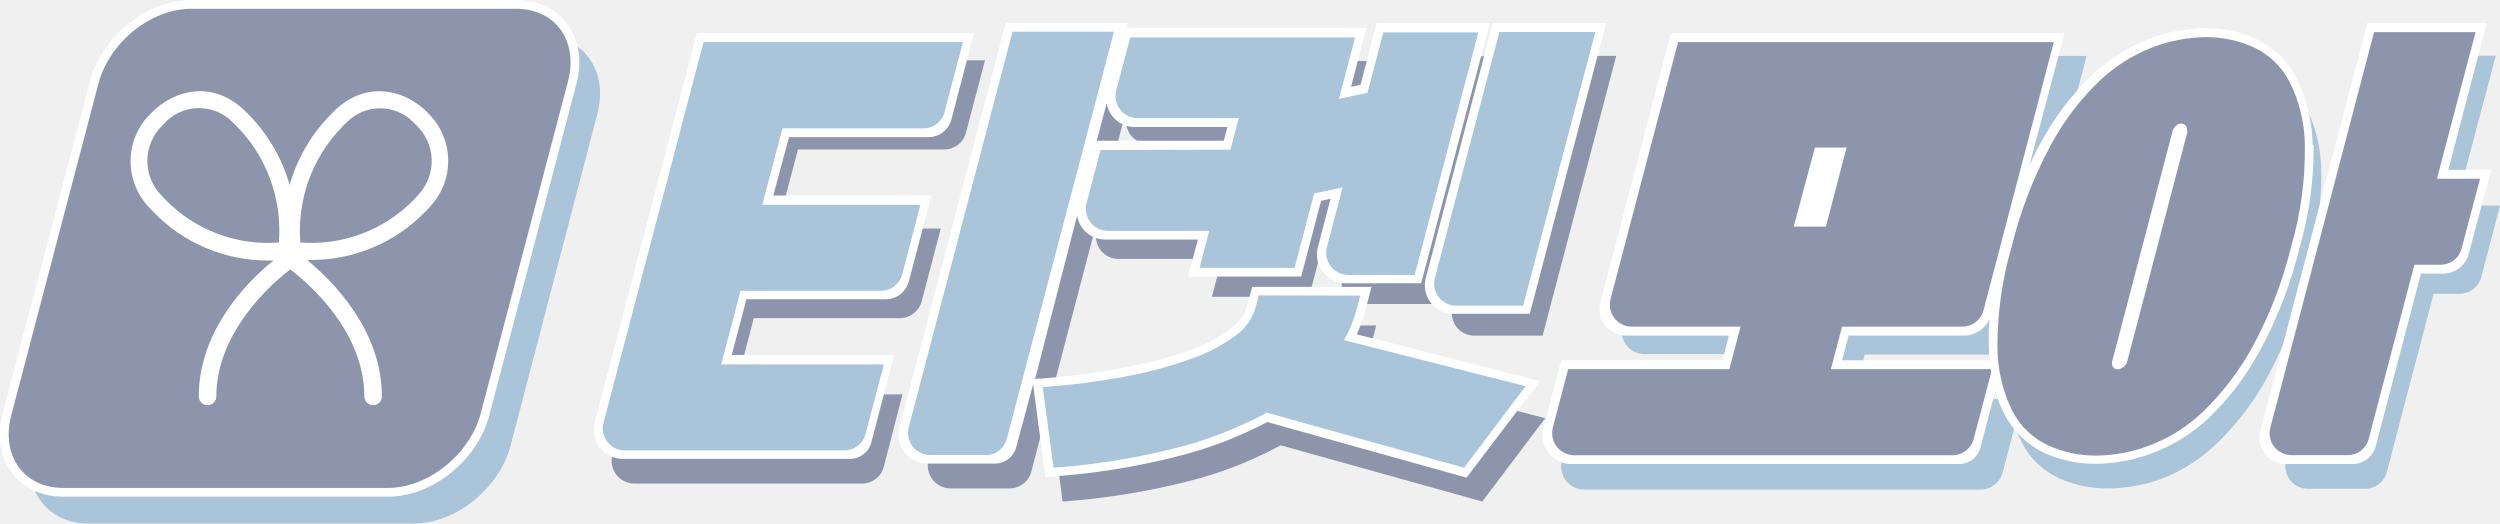
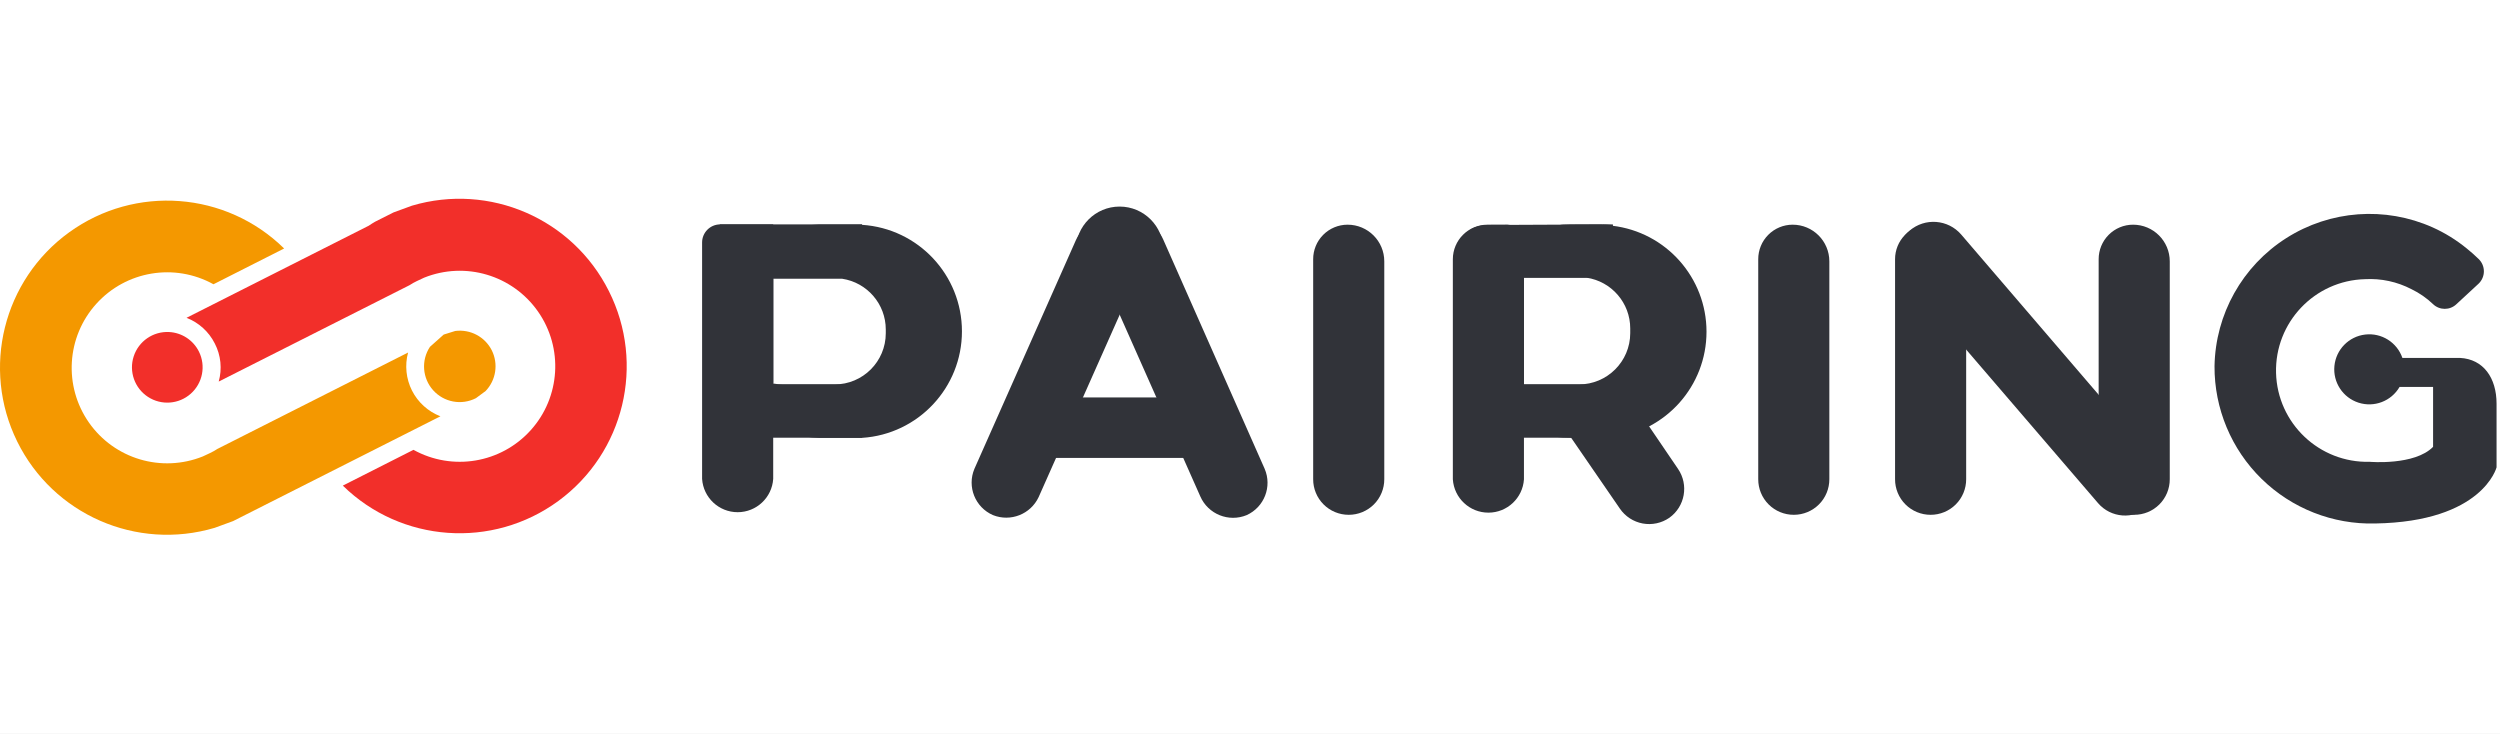
- <svg xmlns="http://www.w3.org/2000/svg" viewBox="0 0 284.63 59.61">
+ <svg xmlns="http://www.w3.org/2000/svg" width="167" height="49" viewBox="0 0 167 49">
  <defs>
-     <style>.cls-1,.cls-5{fill:none;}.cls-2{clip-path:url(#clip-path);}.cls-3{fill:#aac4d9;}.cls-4{fill:#8d95ac;}.cls-5{stroke:#fff;stroke-miterlimit:10;}.cls-6{fill:#fff;}</style>
-     <clipPath id="clip-path" transform="translate(-0.37 -0.39)">
-       <rect class="cls-1" width="285" height="60" />
+     <clipPath id="b">
+       <rect width="167" height="49" />
    </clipPath>
  </defs>
-   <g id="Layer_2" data-name="Layer 2">
-     <g id="Layer_1-2" data-name="Layer 1">
-       <g id="그룹_6809" data-name="그룹 6809">
-         <g class="cls-2">
-           <g id="그룹_6798" data-name="그룹 6798">
-             <path id="패스_16810" data-name="패스 16810" class="cls-3" d="M47.46,60h-37c-4.81,0-7.67-4-6.38-8.9L14,13.35c1.29-4.92,6.24-8.9,11.05-8.9H62c4.81,0,7.67,4,6.38,8.9L58.51,51.1C57.22,56,52.27,60,47.46,60" transform="translate(-0.37 -0.39)" />
-             <path id="패스_16811" data-name="패스 16811" class="cls-4" d="M44.55,56.44h-37c-4.81,0-7.67-4-6.38-8.9L11.09,9.79C12.38,4.87,17.33.89,22.14.89h37c4.82,0,7.67,4,6.38,8.9L55.6,47.54c-1.29,4.92-6.24,8.9-11.05,8.9" transform="translate(-0.37 -0.39)" />
-             <path id="패스_16812" data-name="패스 16812" class="cls-5" d="M44.55,56.44h-37c-4.81,0-7.67-4-6.38-8.9L11.09,9.79C12.38,4.87,17.33.89,22.14.89h37c4.82,0,7.67,4,6.38,8.9L55.6,47.54C54.31,52.46,49.36,56.44,44.55,56.44Z" transform="translate(-0.37 -0.39)" />
-             <path id="패스_16813" data-name="패스 16813" class="cls-6" d="M49.06,13.21c-2.52-2.56-6.88-3.74-10.53-.29l-.52.52a18.71,18.71,0,0,0-4.66,8,18.91,18.91,0,0,0-4.66-8c-.17-.18-.36-.35-.54-.53-3.65-3.44-8-2.26-10.51.3A7.6,7.6,0,0,0,17.34,24q.26.29.51.54a18.1,18.1,0,0,0,13,5.51c.21,0,.43,0,.66,0C28.79,32.21,23,37.86,23,45.52a1,1,0,1,0,2,0h0c0-7.41,6.47-13,8.42-14.45,2,1.5,8.43,7,8.43,14.45a1,1,0,0,0,2,0h0c0-7.66-5.79-13.3-8.52-15.53h.47a18.09,18.09,0,0,0,13-5.51,6.51,6.51,0,0,0,.51-.54,7.6,7.6,0,0,0-.28-10.74M19.2,23.12c-.16-.17-.31-.32-.46-.49a5.62,5.62,0,0,1,.16-8l.08-.08a5.35,5.35,0,0,1,7.88-.24c.16.14.32.3.47.46A16.94,16.94,0,0,1,32.12,28,16.27,16.27,0,0,1,19.2,23.12m28.74-.49-.45.49A16.29,16.29,0,0,1,34.56,28a17,17,0,0,1,4.79-13.2c.16-.15.31-.32.47-.46a5.33,5.33,0,0,1,7.56-.09c.11.1.22.22.32.33a5.62,5.62,0,0,1,.35,7.93,1.14,1.14,0,0,1-.11.11" transform="translate(-0.37 -0.39)" />
-             <path id="패스_16814" data-name="패스 16814" class="cls-4" d="M157.06,37.44,156.64,39a15.27,15.27,0,0,1-1.46,3.61L176.3,48l-7.17,9.49-22.95-6.4a45.46,45.46,0,0,1-10.66,4.13,81.87,81.87,0,0,1-14.17,2.27l-1.25-9.37a85.12,85.12,0,0,0,9.68-1.25,49.07,49.07,0,0,0,7.57-2,19,19,0,0,0,5.12-2.65A6.2,6.2,0,0,0,144.86,39l.4-1.51Zm-15.1-17,1-3.67H131.11a2.58,2.58,0,0,1-2.54-2.62,2.84,2.84,0,0,1,.1-.64l1.62-6.17h26.17l-1.88,7.16,3.32-.7,1.85-7h11.06L163.4,35h-7.77a2.58,2.58,0,0,1-2.54-2.61,3.52,3.52,0,0,1,.09-.64L155,24.81l-3.32.7-2.27,8.67H138.35l1.13-4.31H127.67a2.57,2.57,0,0,1-2.53-2.61,2.43,2.43,0,0,1,.09-.65l1.62-6.17ZM176,38.6h-7.83A2.56,2.56,0,0,1,165.66,36a2.76,2.76,0,0,1,.1-.64l7.5-28.61h11.12Z" transform="translate(-0.37 -0.39)" />
-             <path id="패스_16815" data-name="패스 16815" class="cls-3" d="M193.12,6.76h44.82l-8.39,32a2.61,2.61,0,0,1-2.51,2H212.68l-1.34,5.07h19.23l-2.18,8.3a2.6,2.6,0,0,1-2.5,2H180.7a2.62,2.62,0,0,1-2.59-2.67,2.37,2.37,0,0,1,.09-.65L180,45.77h19.23l1.33-5.07h-13A2.6,2.6,0,0,1,185,38.06a2.5,2.5,0,0,1,.09-.66ZM206,30.44h6.69L216.18,17H209.5Z" transform="translate(-0.37 -0.39)" />
-             <path id="패스_16816" data-name="패스 16816" class="cls-3" d="M263,31.67a48.48,48.48,0,0,1-4.54,11.75,31.19,31.19,0,0,1-5.73,7.49,18.9,18.9,0,0,1-6.27,4A18.08,18.08,0,0,1,240.34,56a13.51,13.51,0,0,1-5.57-1.17,9,9,0,0,1-4.18-4,16.65,16.65,0,0,1-1.78-7.49,40.92,40.92,0,0,1,1.66-11.74A49,49,0,0,1,235,19.93a30.62,30.62,0,0,1,5.7-7.49,18.9,18.9,0,0,1,6.27-4,17.91,17.91,0,0,1,6.18-1.16,13.24,13.24,0,0,1,5.52,1.16,9,9,0,0,1,4.18,4,16.83,16.83,0,0,1,1.8,7.49A40,40,0,0,1,263,31.68m-20.78,0A56.32,56.32,0,0,0,240.72,39a17.76,17.76,0,0,0-.12,4.37,3.26,3.26,0,0,0,.9,2.13A2.3,2.3,0,0,0,243,46a3.42,3.42,0,0,0,1.69-.55,7,7,0,0,0,2-2.1,23.24,23.24,0,0,0,2.2-4.37,63.7,63.7,0,0,0,2.34-7.37,56.82,56.82,0,0,0,1.51-7.29A16.18,16.18,0,0,0,252.8,20a3.44,3.44,0,0,0-.9-2.1,2.07,2.07,0,0,0-1.4-.55,3.48,3.48,0,0,0-1.77.55,6.64,6.64,0,0,0-2,2.13,25.78,25.78,0,0,0-2.17,4.37,61.56,61.56,0,0,0-2.31,7.28M280,23.8h5l-2.13,8.13a2.52,2.52,0,0,1-2.43,1.9h-3l-5.33,20.31a2.51,2.51,0,0,1-2.42,1.9h-6.6a2.57,2.57,0,0,1-2.53-2.61,2.3,2.3,0,0,1,.09-.64L272.7,6.73h11.82Z" transform="translate(-0.37 -0.39)" />
-             <path id="패스_16817" data-name="패스 16817" class="cls-4" d="M112.52,7.25l-2.17,8.23a2.54,2.54,0,0,1-2.45,1.93H91.22l-2.37,9h18.63l-2.15,8.2a2.6,2.6,0,0,1-2.49,2H86.19l-2.28,8.68h19.21L101,53.5a2.54,2.54,0,0,1-2.47,1.94H72.59A2.59,2.59,0,0,1,70,52.82a2.84,2.84,0,0,1,.1-.65L81.92,7.25ZM115.28,56h-6.66A2.61,2.61,0,0,1,106,53.39a2.84,2.84,0,0,1,.1-.65L118.39,6.07h12l-12.6,48A2.57,2.57,0,0,1,115.27,56" transform="translate(-0.37 -0.39)" />
-             <path id="패스_16818" data-name="패스 16818" class="cls-6" d="M118,43.55l0,.37.1-.39ZM79.71,4.17,68.08,48.51a3.28,3.28,0,0,0,2.28,4,3.78,3.78,0,0,0,.82.12h26a2.49,2.49,0,0,0,2.39-1.87l2.6-9.95H83.68l1.67-6.35h15.87a2.72,2.72,0,0,0,2.63-2.06l2.56-9.75h-18L90.2,16h15.9a2.7,2.7,0,0,0,2.6-2.05l2.56-9.77Z" transform="translate(-0.37 -0.39)" />
-             <path id="패스_16819" data-name="패스 16819" class="cls-6" d="M157.11,3l-1.84,7.05-1.08.23,1.74-6.71H128.6l.16-.57H114.88l-12.1,46.05a3.29,3.29,0,0,0,2.32,4,3.6,3.6,0,0,0,.8.12h7.78a2.5,2.5,0,0,0,2.39-1.87l2-7.44,0-.37.16,0L123,24.94a3.23,3.23,0,0,0,3.15,2.72h10.6l-1.12,4.21h12.88l2.27-8.62,1.08-.24-1.45,5.52a3.28,3.28,0,0,0,2.29,4,3.16,3.16,0,0,0,.81.11h8.66L170,3ZM139.7,16.41H125.24l1.13-4.28a3.23,3.23,0,0,0,3.17,2.72h10.58Z" transform="translate(-0.37 -0.39)" />
-             <path id="패스_16820" data-name="패스 16820" class="cls-3" d="M110,5.19l-2.09,7.93A2.46,2.46,0,0,1,105.52,15H89.45l-2.29,8.71h18l-2.07,7.91a2.51,2.51,0,0,1-2.41,1.88h-16l-2.2,8.37h18.52l-2.08,7.92a2.49,2.49,0,0,1-2.39,1.88h-25A2.5,2.5,0,0,1,69,49.11a2.16,2.16,0,0,1,.09-.62L80.47,5.19Zm2.65,47h-6.42a2.53,2.53,0,0,1-2.48-2.56,3.42,3.42,0,0,1,.09-.63l11.81-45h11.55L115,50.34a2.49,2.49,0,0,1-2.39,1.88" transform="translate(-0.37 -0.39)" />
-             <path id="패스_16821" data-name="패스 16821" class="cls-6" d="M154.85,38.46a18.57,18.57,0,0,0,.94-2.62l.73-2.79H142.93l-.58,2.22a5,5,0,0,1-2,2.62,17.46,17.46,0,0,1-4.74,2.44,46.35,46.35,0,0,1-7.25,1.92A81.81,81.81,0,0,1,119,43.48l-.89.05-.15,0,0,.37,1.43,10.8.94-.07a79.91,79.91,0,0,0,14-2.26,45.86,45.86,0,0,0,10.32-3.93l22.69,6.33,8.35-11ZM170.33,3l-7.62,29a3.25,3.25,0,0,0,2.26,4,3,3,0,0,0,.84.12h8.73L183.24,3Z" transform="translate(-0.37 -0.39)" />
-             <path id="패스_16822" data-name="패스 16822" class="cls-3" d="M155.23,34.05l-.4,1.54a15.47,15.47,0,0,1-1.43,3.53l20.66,5.24-7,9.28L144.6,47.37a44.92,44.92,0,0,1-10.44,4.05,80.1,80.1,0,0,1-13.85,2.22l-1.22-9.17a86.65,86.65,0,0,0,9.47-1.22,48.63,48.63,0,0,0,7.4-2,18.72,18.72,0,0,0,5-2.59,6,6,0,0,0,2.33-3.16l.39-1.48ZM140.46,17.43l.95-3.59H129.85a2.52,2.52,0,0,1-2.48-2.56,3.42,3.42,0,0,1,.09-.63l1.59-6h25.6l-1.84,7,3.25-.69,1.8-6.88h10.82l-7.24,27.61h-7.6a2.51,2.51,0,0,1-2.48-2.55,2.28,2.28,0,0,1,.09-.63l1.78-6.78-3.24.68-2.23,8.48H136.94l1.1-4.21H126.49A2.51,2.51,0,0,1,124,24.1a2.18,2.18,0,0,1,.09-.63l1.58-6Zm33.32,17.76h-7.66a2.5,2.5,0,0,1-2.47-2.53,2.23,2.23,0,0,1,.09-.63l7.34-28H182Z" transform="translate(-0.37 -0.39)" />
-             <path id="패스_16823" data-name="패스 16823" class="cls-6" d="M226.9,41.41a18,18,0,0,0,.65,3.49l.9-3.49Z" transform="translate(-0.37 -0.39)" />
-             <path id="패스_16824" data-name="패스 16824" class="cls-6" d="M263.78,16.89a40.76,40.76,0,0,1-1.62,11.78,47.72,47.72,0,0,1-4.55,11.73A31,31,0,0,1,251.83,48,19.54,19.54,0,0,1,245.38,52a19,19,0,0,1-6.33,1.2A14.17,14.17,0,0,1,233.21,52a9.9,9.9,0,0,1-4.55-4.29,12.37,12.37,0,0,1-1.11-2.81l.9-3.49H226.9c-.05-.48-.09-1-.1-1.48a24.85,24.85,0,0,1,.09-3.23A3.23,3.23,0,0,1,224,38.6H210.83l-.73,2.81h16.8a18.56,18.56,0,0,0,.64,3.48l-1.7,6.47a2.48,2.48,0,0,1-2.39,1.86h-44.2A3.27,3.27,0,0,1,176,49.89a3.69,3.69,0,0,1,.12-.81l2-7.67h18.36l.73-2.81H185.49a3,3,0,0,1-3-3.05,3.24,3.24,0,0,1,.11-.76l8-30.62h44.82l-4,15.07c.45-1,.92-1.94,1.41-2.81a31.09,31.09,0,0,1,5.79-7.56,19.42,19.42,0,0,1,6.45-4.06,18.65,18.65,0,0,1,6.36-1.21,13.94,13.94,0,0,1,5.79,1.23,10,10,0,0,1,4.55,4.29,17.92,17.92,0,0,1,1.9,7.77" transform="translate(-0.37 -0.39)" />
-             <path id="패스_16825" data-name="패스 16825" class="cls-4" d="M191.42,5.19H234.2l-8,30.51a2.49,2.49,0,0,1-2.41,1.88h-13.7l-1.27,4.84h18.35l-2.09,7.93a2.47,2.47,0,0,1-2.38,1.87H179.56a2.51,2.51,0,0,1-2.47-2.55,2.72,2.72,0,0,1,.08-.63l1.74-6.62h18.35l1.27-4.84h-12.4A2.5,2.5,0,0,1,183.66,35a2.28,2.28,0,0,1,.09-.63Zm13.17,21h3.66l2.36-9H207Z" transform="translate(-0.37 -0.39)" />
-             <path id="패스_16826" data-name="패스 16826" class="cls-6" d="M226.9,41.41a18,18,0,0,0,.65,3.49l.9-3.49Zm52.22-21.69L283.5,3H269.9L257.73,49.4a3,3,0,0,0,2.14,3.72,2.64,2.64,0,0,0,.74.1h7.62a2.72,2.72,0,0,0,2.63-2.06L276,31.54h2.58a3,3,0,0,0,2.86-2.26L284,19.72Z" transform="translate(-0.37 -0.39)" />
-             <path id="패스_16827" data-name="패스 16827" class="cls-4" d="M277.82,20.74l4.4-16.69H270.66l-11.8,45a2.49,2.49,0,0,0,1.74,3.07,2.37,2.37,0,0,0,.65.09h6.43a2.45,2.45,0,0,0,2.37-1.85l5.21-19.83h3a2.46,2.46,0,0,0,2.37-1.85l2.1-7.94Z" transform="translate(-0.37 -0.39)" />
-             <path id="패스_16828" data-name="패스 16828" class="cls-4" d="M261,9.63a8.8,8.8,0,0,0-4.08-3.87,13,13,0,0,0-5.38-1.14,17.59,17.59,0,0,0-6.05,1.14,18.34,18.34,0,0,0-6.12,3.87A29.53,29.53,0,0,0,233.81,17a48.68,48.68,0,0,0-4.41,11.47,40.74,40.74,0,0,0-1.62,11.46,16.61,16.61,0,0,0,1.74,7.33,8.77,8.77,0,0,0,4.08,3.86,13,13,0,0,0,5.46,1.14,17.25,17.25,0,0,0,6-1.14,18,18,0,0,0,6.13-3.86,31,31,0,0,0,5.6-7.33,47.49,47.49,0,0,0,4.43-11.46A39,39,0,0,0,262.78,17,16.32,16.32,0,0,0,261,9.63m-11.55,5.64-6.9,26.3a1.26,1.26,0,0,1-1,.86h-.06l-.12,0a.63.63,0,0,1-.54-.7.74.74,0,0,1,0-.14l6.9-26.3a1.23,1.23,0,0,1,.8-.83h0a.93.93,0,0,1,.23,0h0a.65.65,0,0,1,.61.69.57.57,0,0,1,0,.18" transform="translate(-0.37 -0.39)" />
-           </g>
-         </g>
-       </g>
+   <g id="a" clip-path="url(#b)">
+     <rect width="167" height="49" fill="#fff" />
+     <g transform="translate(0 13.319)">
+       <path d="M25,12.53c-.15.09-.29.17-.43.27h0Z" transform="translate(0.09 -11)" fill="#fff" />
+       <path d="M28.24,16.23l-1,.5a3.72,3.72,0,0,1,.48-.27Z" transform="translate(0.09 -11)" fill="#fff" />
+       <path d="M14.43,27.67a3.72,3.72,0,0,1-.48.27l-.49.23Z" transform="translate(0.09 -11)" fill="#fff" />
+       <path d="M29.55,20l-.92.82a2.29,2.29,0,0,1,.92-.82Z" transform="translate(0.09 -11)" fill="#fff" />
+       <path d="M31.7,24.28l.65-.48A2.07,2.07,0,0,1,31.7,24.28Z" transform="translate(0.09 -11)" fill="#fff" />
+       <path d="M30.32,19.79l-.77.24a2.22,2.22,0,0,1,.77-.24Z" transform="translate(0.09 -11)" fill="#fff" />
+       <path d="M26.69,17v.08a5.14,5.14,0,0,1,.54-.37Zm0,0v.08a5.14,5.14,0,0,1,.54-.37Zm-1.1-4.82-.6.33,1.23-.62Zm.63-.29,1.23-.45a10.63,10.63,0,0,0-1.23.47ZM26.69,17v.08a5.14,5.14,0,0,1,.54-.37Zm0,0v.08a5.14,5.14,0,0,1,.54-.37Z" transform="translate(0.09 -11)" fill="#fff" />
+       <path d="M40.58,17.12a11.16,11.16,0,0,1-17.77,13l4.72-2.39a6.38,6.38,0,1,0,.71-11.5l-.49.23a3.72,3.72,0,0,0-.48.27L14.52,23.17a3.48,3.48,0,0,0-.26-2.54,3.56,3.56,0,0,0-1.89-1.72l12.17-6.15h0c.14-.1.28-.18.43-.27l1.23-.62,1.23-.45A11.16,11.16,0,0,1,40.58,17.12Z" transform="translate(0.09 -11)" fill="#f22f2a" />
+       <path d="M14.25,32.94a12.88,12.88,0,0,0,1.23-.45Zm1.23-.45.62-.29.61-.33Z" transform="translate(0.09 -11)" fill="#fff" />
+       <path d="M27.43,23.77a3.58,3.58,0,0,0,1.9,1.72l-13.85,7-1.23.45a11.16,11.16,0,1,1,4.64-18.66l-4.72,2.39a6.38,6.38,0,1,0-.71,11.5l.49-.23a3.72,3.72,0,0,0,.48-.27l12.74-6.44a3.58,3.58,0,0,0,.26,2.54Z" transform="translate(0.09 -11)" fill="#f49800" />
+       <path d="M13.2,21.17a2.36,2.36,0,1,1-2-1.31,2.36,2.36,0,0,1,2,1.31Z" transform="translate(0.09 -11)" fill="#f22f2a" />
+       <path d="M32.76,21.08a2.39,2.39,0,0,1-.41,2.72l-.65.48a2.38,2.38,0,0,1-3.07-3.43l.92-.82.77-.24a2.39,2.39,0,0,1,2.44,1.29Z" transform="translate(0.09 -11)" fill="#f49800" />
+       <path d="M51.56,12.67v17a2.38,2.38,0,0,1-4.75,0V13.88A1.21,1.21,0,0,1,48,12.67Z" transform="translate(0.09 -11)" fill="#313339" />
+       <path d="M90,32.07h0a2.37,2.37,0,0,1-2.37-2.38V15a2.3,2.3,0,0,1,2.3-2.31h0a2.45,2.45,0,0,1,2.45,2.45V29.69A2.37,2.37,0,0,1,90,32.07Z" transform="translate(0.09 -11)" fill="#313339" />
+       <path d="M119.74,32.07h0a2.37,2.37,0,0,1-2.38-2.38V15a2.3,2.3,0,0,1,2.3-2.31h0a2.45,2.45,0,0,1,2.45,2.45V29.69a2.37,2.37,0,0,1-2.37,2.38Z" transform="translate(0.09 -11)" fill="#313339" />
+       <path d="M128.87,32.07h0a2.37,2.37,0,0,1-2.37-2.38V15a2.3,2.3,0,0,1,2.3-2.31h0a2.45,2.45,0,0,1,2.45,2.45V29.69a2.37,2.37,0,0,1-2.38,2.38Z" transform="translate(0.09 -11)" fill="#313339" />
+       <path d="M142.47,32.07h0a2.37,2.37,0,0,1-2.37-2.38V15a2.3,2.3,0,0,1,2.3-2.31h0a2.45,2.45,0,0,1,2.45,2.45V29.69a2.37,2.37,0,0,1-2.38,2.38Z" transform="translate(0.09 -11)" fill="#313339" />
+       <path d="M143.41,31.55h0a2.38,2.38,0,0,1-3.35-.26L127.22,16.34a2.3,2.3,0,0,1,.25-3.25h0a2.45,2.45,0,0,1,3.45.26L143.66,28.2A2.38,2.38,0,0,1,143.41,31.55Z" transform="translate(0.09 -11)" fill="#313339" />
+       <path d="M66.24,32.09h0A2.37,2.37,0,0,1,65,29l6.79-15.3a2.31,2.31,0,0,1,3-1.17l.13.06a2.31,2.31,0,0,1,1.17,3l-6.8,15.3A2.39,2.39,0,0,1,66.24,32.09Z" transform="translate(0.09 -11)" fill="#313339" />
+       <path d="M83.19,32.09h0A2.37,2.37,0,0,0,84.39,29L77.6,13.65a2.3,2.3,0,0,0-3-1.17l-.13.06a2.29,2.29,0,0,0-1.17,3l6.79,15.3a2.39,2.39,0,0,0,3.1,1.25Z" transform="translate(0.09 -11)" fill="#313339" />
+       <rect width="9.5" height="3.56" transform="translate(48.08 1.67)" fill="#313339" />
+       <rect width="9.5" height="3.56" transform="translate(48.08 12.36)" fill="#313339" />
+       <path d="M57.5,12.68H55.12a7.13,7.13,0,1,0,0,14.25H57.5a7.13,7.13,0,0,0,0-14.23Zm1.58,7.26a3.42,3.42,0,0,1-3.42,3.42H52.21a3.49,3.49,0,0,1-.65-.06v-7h4.6a3.43,3.43,0,0,1,2.92,3.39Z" transform="translate(0.09 -11)" fill="#313339" />
+       <path d="M51.56,16.26v7a3.43,3.43,0,0,1-2.77-3.36v-.32a3.42,3.42,0,0,1,2.77-3.32Z" transform="translate(0.09 -11)" fill="#313339" />
+       <path d="M101.71,13.77V29.7a2.38,2.38,0,0,1-4.75,0V15a2.31,2.31,0,0,1,2.3-2.31h1.35a1.11,1.11,0,0,1,1,.76,1.27,1.27,0,0,1,.1.32Z" transform="translate(0.09 -11)" fill="#313339" />
+       <path d="M111.42,32.27h0a2.37,2.37,0,0,1-3.3-.61l-4.32-6.28,3.91-2.69L112,29A2.37,2.37,0,0,1,111.42,32.27Z" transform="translate(0.09 -11)" fill="#313339" />
+       <path d="M107.65,12.67v3.56h-9.5V13a2.32,2.32,0,0,1,1.11-.29Z" transform="translate(0.09 -11)" fill="#313339" />
+       <rect width="9.5" height="3.56" transform="translate(98.23 12.36)" fill="#313339" />
+       <path d="M107.65,12.72a7.52,7.52,0,0,0-.82-.05h-2a7.13,7.13,0,0,0-6.18,10.69,6.989,6.989,0,0,0,6.14,3.56h2a7.5,7.5,0,0,0,.82,0,7.129,7.129,0,0,0,0-14.16Zm1.16,7.22a3.43,3.43,0,0,1-3.43,3.42h-3.67V16.23h4.18a3.43,3.43,0,0,1,2.92,3.39Z" transform="translate(0.09 -11)" fill="#313339" />
+       <path d="M105.89,16.23h-4.18v7.12a3.43,3.43,0,0,1-3.2-3.41v-.32a3.43,3.43,0,0,1,2.92-3.39h3.95a4.36,4.36,0,0,1,.51,0Z" transform="translate(0.09 -11)" fill="#313339" />
+       <circle cx="2.93" cy="2.93" r="2.93" transform="translate(71.86 0.48)" fill="#313339" />
+       <rect width="10.63" height="4.04" transform="translate(69.01 13.23)" fill="#313339" />
+       <path d="M166.68,24.65V28.9s-.92,3.63-8.11,3.75a10.46,10.46,0,0,1-10.73-10.51,10.35,10.35,0,0,1,14.57-9.27,10.23,10.23,0,0,1,2.28,1.41c.28.22.54.46.79.7a1.14,1.14,0,0,1,0,1.65L164,18a1.13,1.13,0,0,1-1.56,0h0A5.62,5.62,0,0,0,161,17a6,6,0,0,0-3.11-.67,6.1,6.1,0,1,0,.32,12.2s3,.26,4.23-1v-4H160.2a2.34,2.34,0,1,1,.19-1.94h3.85C165.8,21.67,166.68,22.92,166.68,24.65Z" transform="translate(0.09 -11)" fill="#313339" />
+       <path d="M167,15Z" transform="translate(0.09 -11)" fill="#313339" />
    </g>
  </g>
</svg>
